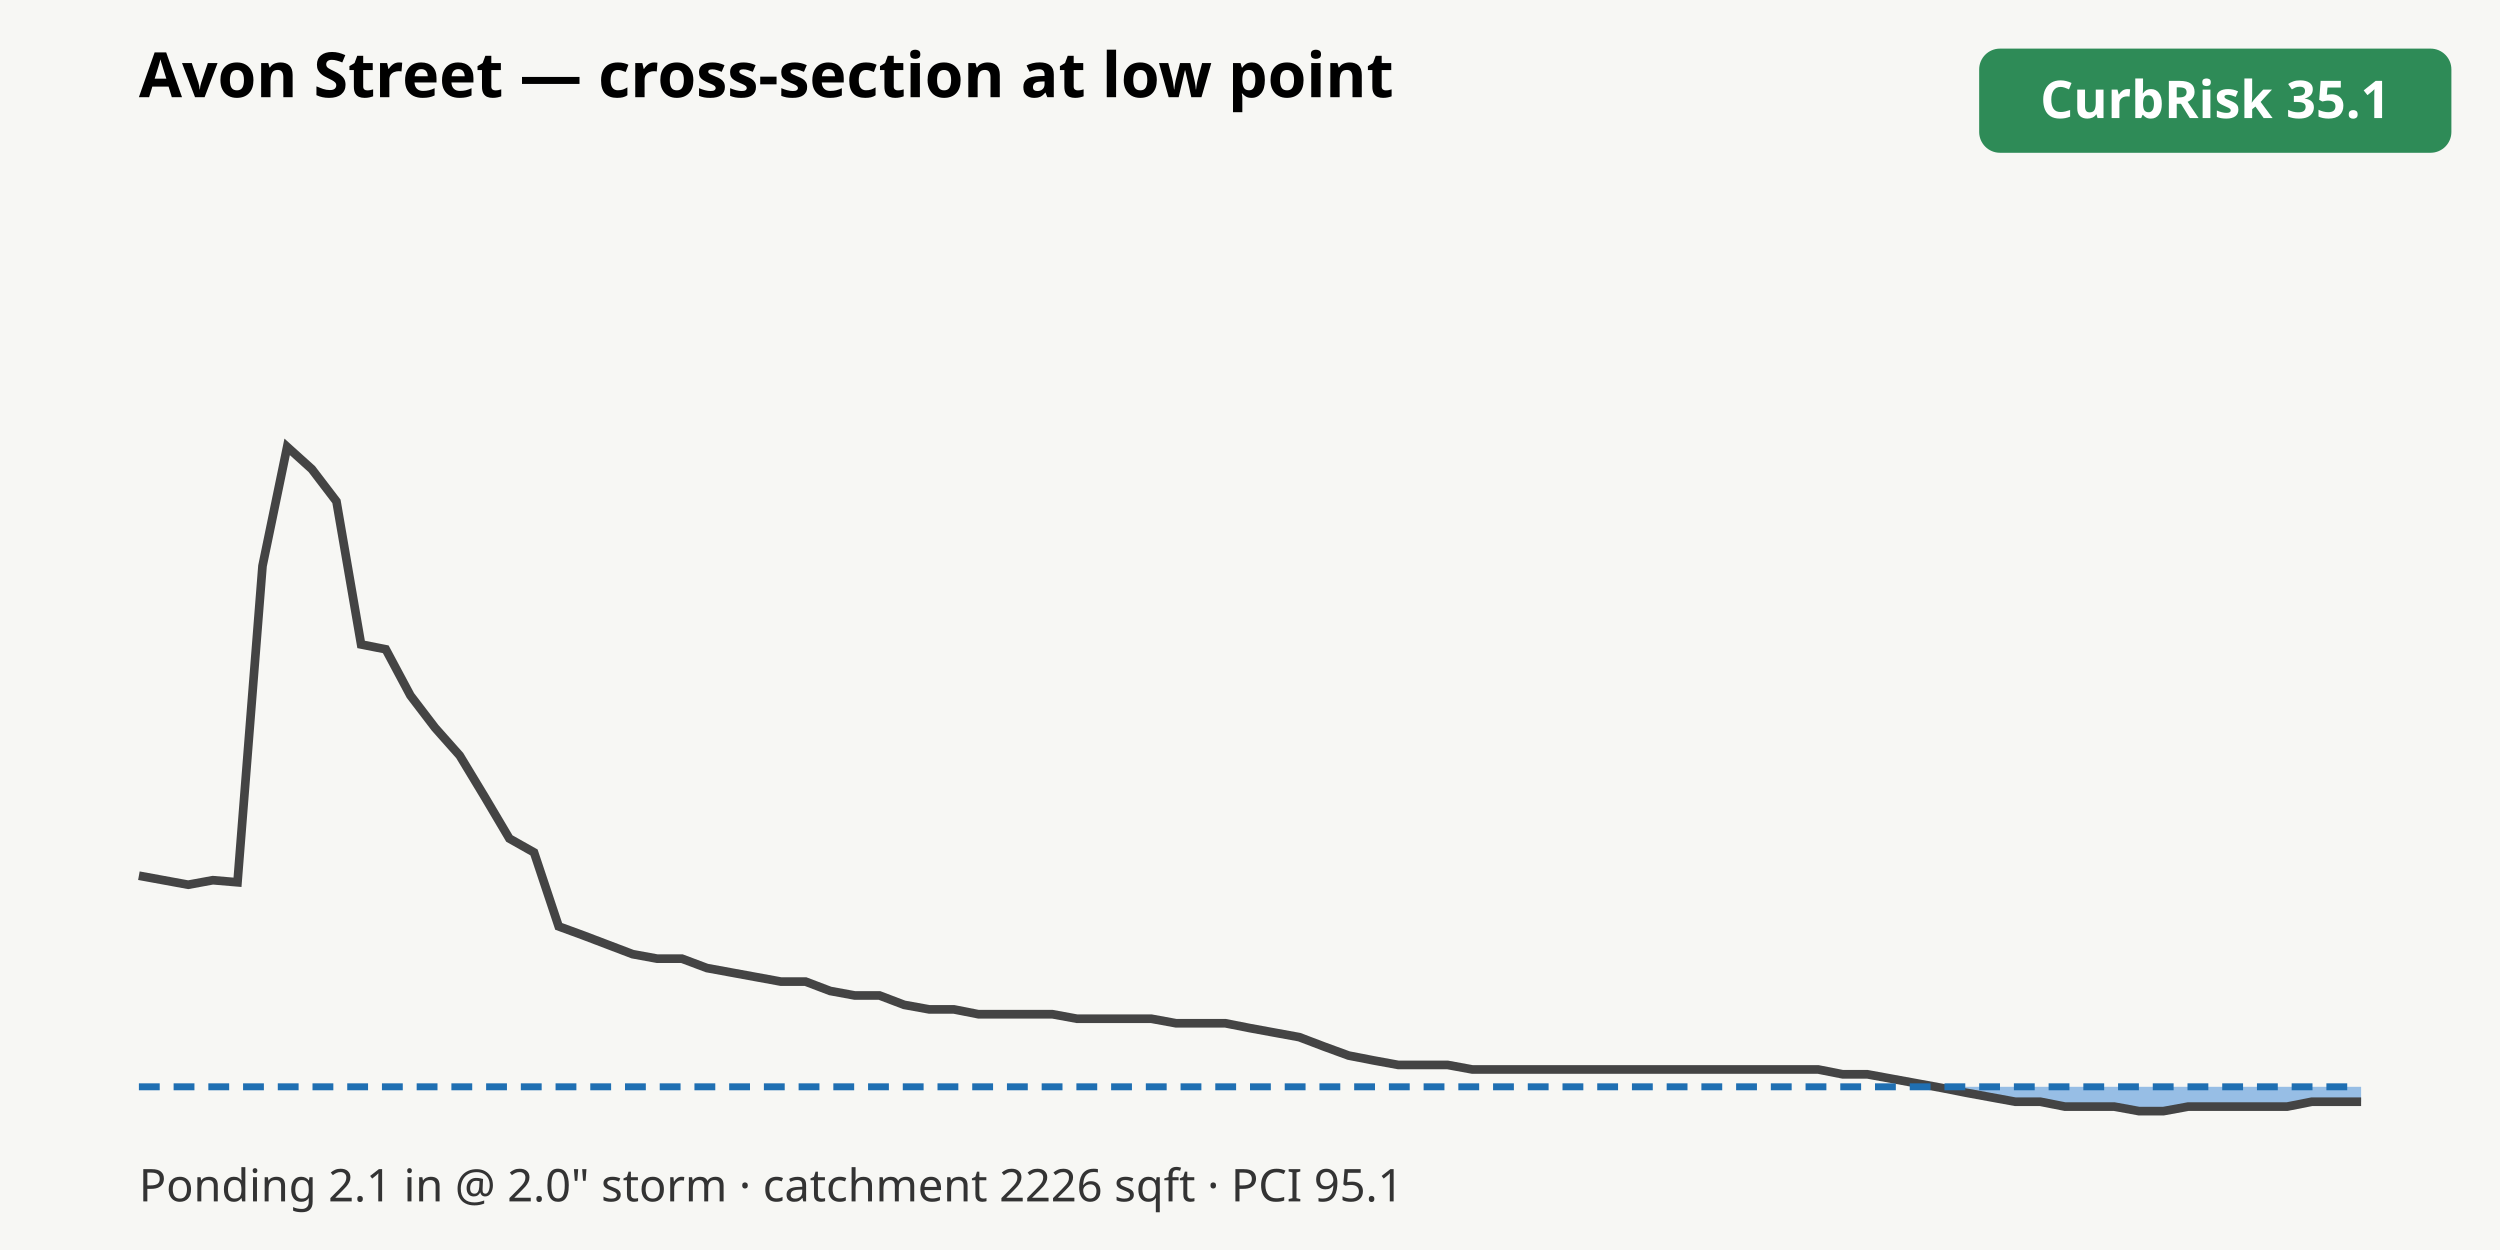
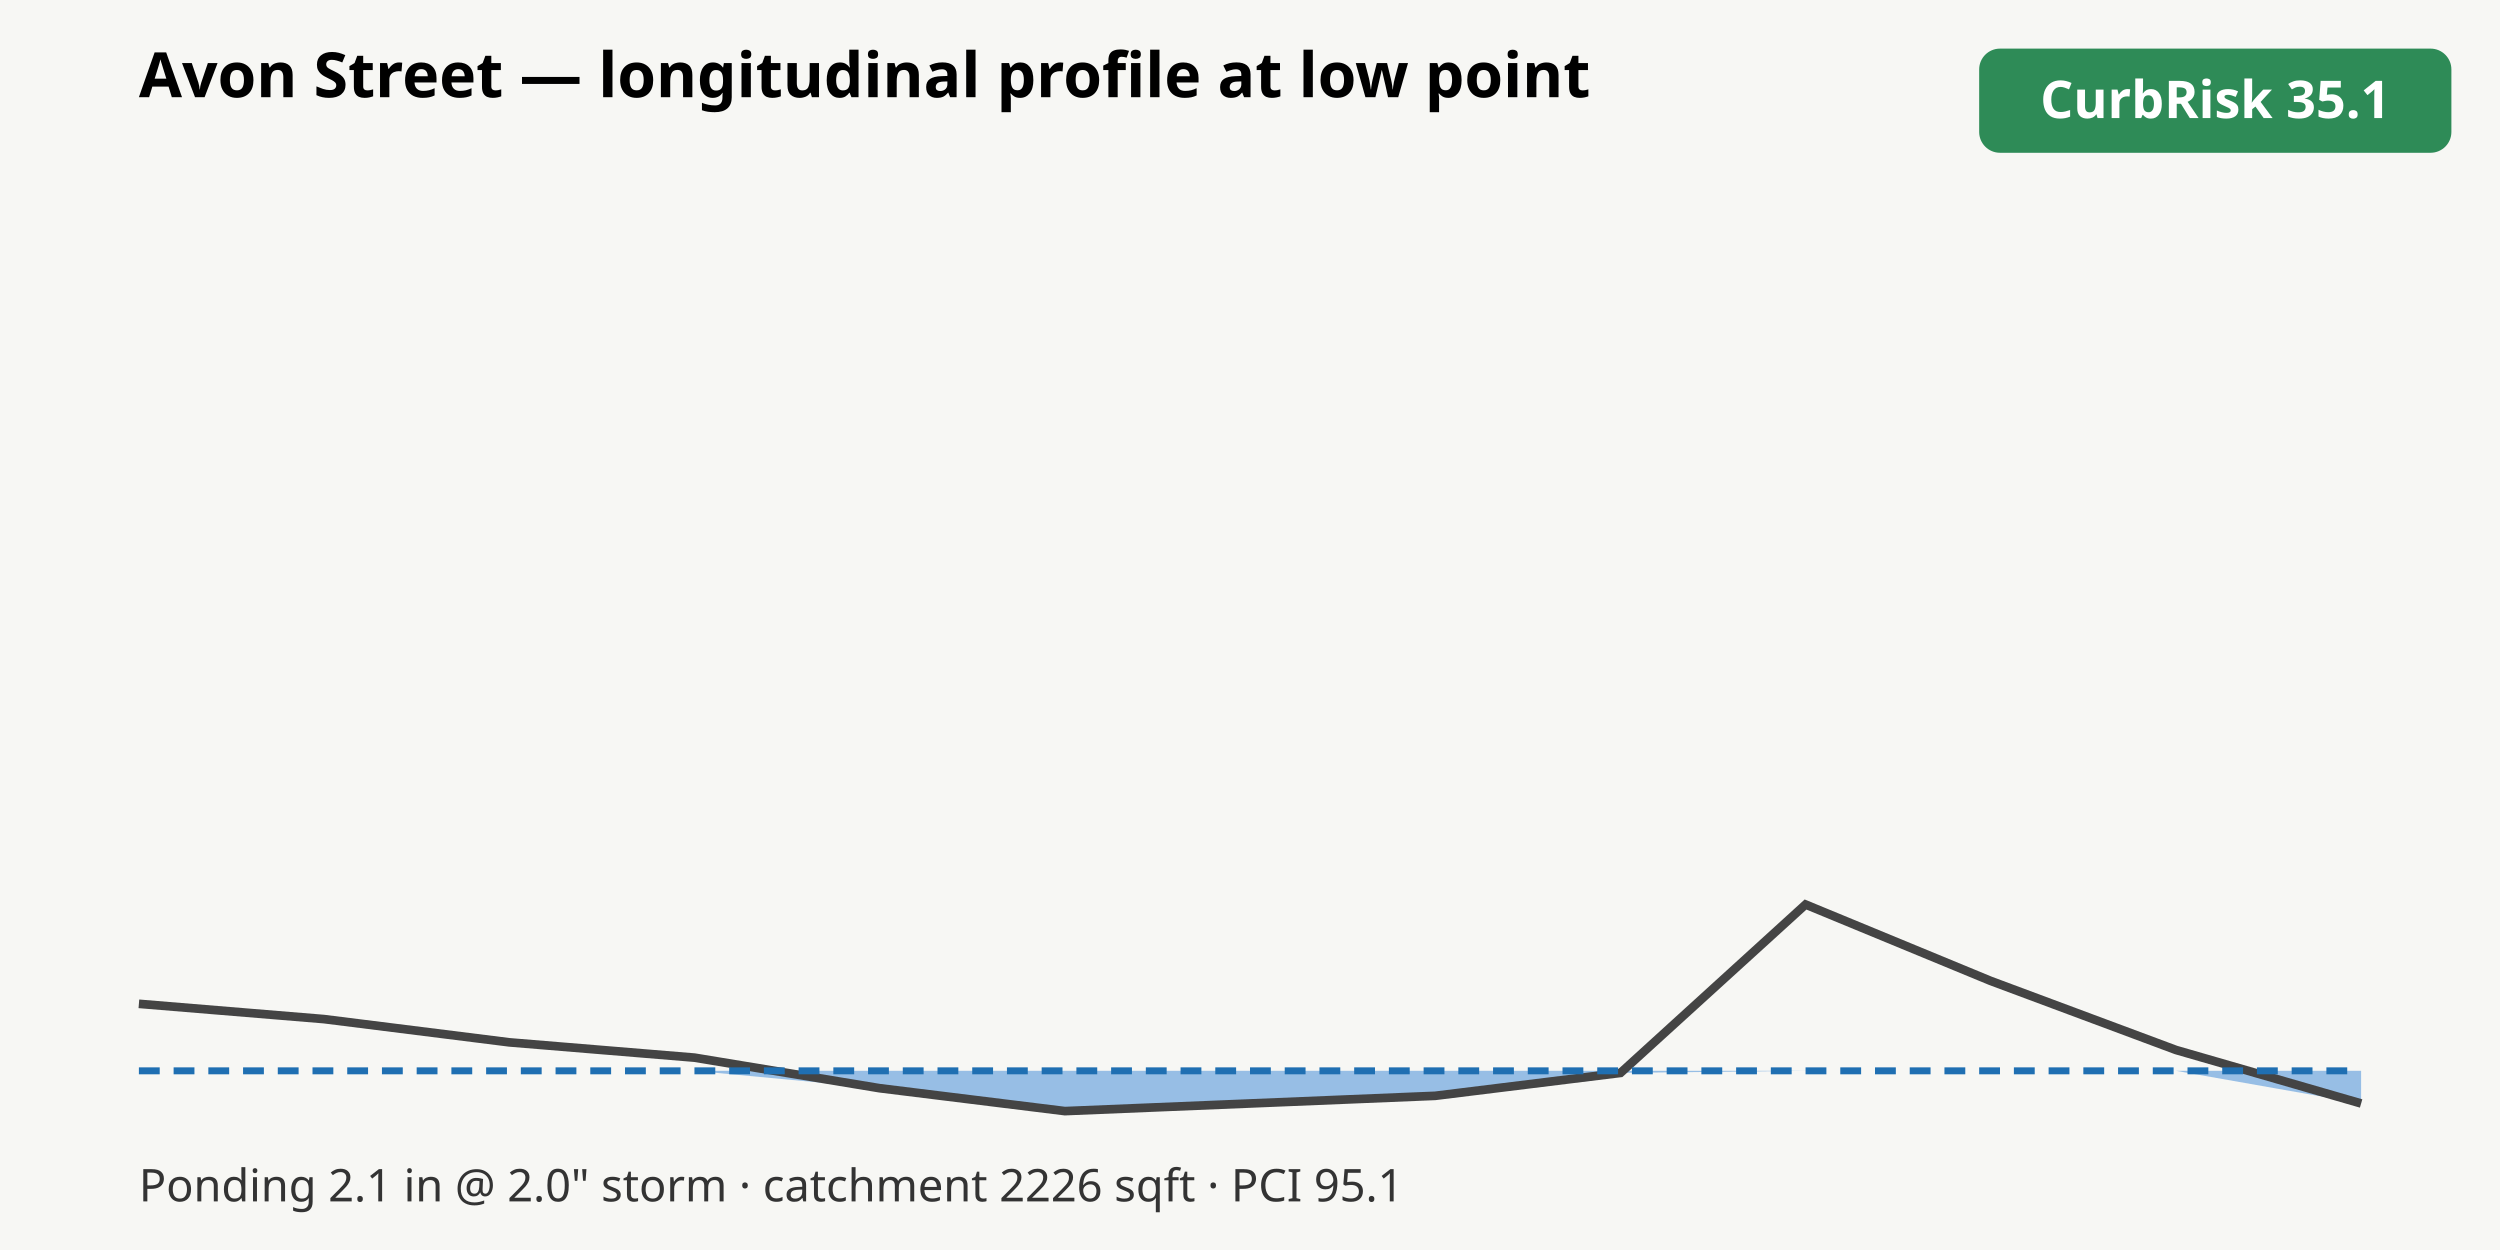
<svg xmlns="http://www.w3.org/2000/svg" width="720" height="360" font-family="system-ui">
  <rect width="720" height="360" fill="#f7f7f4" />
-   <polygon points="40.0,313.0 40.0,313.0 47.1,313.0 54.2,313.0 61.3,313.0 68.4,313.0 75.6,313.0 82.7,313.0 89.8,313.0 96.9,313.0 104.0,313.0 111.1,313.0 118.2,313.0 125.3,313.0 132.4,313.0 139.6,313.0 146.7,313.0 153.8,313.0 160.9,313.0 168.0,313.0 175.1,313.0 182.2,313.0 189.3,313.0 196.4,313.0 203.6,313.0 210.7,313.0 217.8,313.0 224.9,313.0 232.0,313.0 239.1,313.0 246.2,313.0 253.3,313.0 260.4,313.0 267.6,313.0 274.7,313.0 281.8,313.0 288.9,313.0 296.0,313.0 303.1,313.0 310.2,313.0 317.3,313.0 324.4,313.0 331.6,313.0 338.7,313.0 345.8,313.0 352.9,313.0 360.0,313.0 367.1,313.0 374.2,313.0 381.3,313.0 388.4,313.0 395.6,313.0 402.7,313.0 409.8,313.0 416.9,313.0 424.0,313.0 431.1,313.0 438.2,313.0 445.3,313.0 452.4,313.0 459.6,313.0 466.7,313.0 473.8,313.0 480.9,313.0 488.0,313.0 495.1,313.0 502.2,313.0 509.3,313.0 516.4,313.0 523.6,313.0 530.7,313.0 537.8,313.0 544.9,313.0 552.0,313.0 559.1,313.3 566.2,314.7 573.3,316.0 580.4,317.3 587.6,317.3 594.7,318.7 601.8,318.7 608.9,318.7 616.0,320.0 623.1,320.0 630.2,318.7 637.3,318.7 644.4,318.7 651.6,318.7 658.7,318.7 665.8,317.3 672.9,317.3 680.0,317.3 680.0,313.0" fill="#4a90d9" fill-opacity="0.55" />
-   <polyline points="40.0,252.2 47.1,253.5 54.2,254.8 61.3,253.5 68.4,254.1 75.6,163.0 82.7,128.7 89.8,135.1 96.9,144.4 104.0,185.6 111.1,187.0 118.2,200.3 125.3,209.6 132.4,217.6 139.6,229.5 146.7,241.5 153.8,245.5 160.9,266.8 168.0,269.4 175.1,272.1 182.2,274.8 189.3,276.1 196.4,276.1 203.6,278.8 210.7,280.1 217.8,281.4 224.9,282.7 232.0,282.7 239.1,285.4 246.2,286.7 253.3,286.7 260.4,289.4 267.6,290.7 274.7,290.7 281.8,292.1 288.9,292.1 296.0,292.1 303.1,292.1 310.2,293.4 317.3,293.4 324.4,293.4 331.6,293.4 338.7,294.7 345.8,294.7 352.9,294.7 360.0,296.1 367.1,297.4 374.2,298.7 381.3,301.4 388.4,304.0 395.6,305.4 402.7,306.7 409.8,306.7 416.9,306.7 424.0,308.0 431.1,308.0 438.2,308.0 445.3,308.0 452.4,308.0 459.6,308.0 466.7,308.0 473.8,308.0 480.9,308.0 488.0,308.0 495.1,308.0 502.2,308.0 509.3,308.0 516.4,308.0 523.6,308.0 530.7,309.4 537.8,309.4 544.9,310.7 552.0,312.0 559.1,313.3 566.2,314.7 573.3,316.0 580.4,317.3 587.6,317.3 594.7,318.7 601.8,318.7 608.9,318.7 616.0,320.0 623.1,320.0 630.2,318.7 637.3,318.7 644.4,318.7 651.6,318.7 658.7,318.7 665.8,317.3 672.9,317.3 680.0,317.3" fill="none" stroke="#444" stroke-width="2.5" />
-   <line x1="40.0" y1="313.0" x2="680.0" y2="313.0" stroke="#1f6fb2" stroke-dasharray="6 4" stroke-width="2" />
-   <text x="40" y="28" font-size="18" font-weight="700">Avon Street — cross-section at low point</text>
+   <polygon points="40.0,308.4 40.0,308.4 93.3,308.4 146.7,308.4 200.0,308.4 253.3,313.4 306.7,320.0 360.0,317.8 413.3,315.6 466.7,309.0 520.0,308.4 573.3,308.4 626.7,308.4 680.0,317.8 680.0,308.4" fill="#4a90d9" fill-opacity="0.55" />
+   <polyline points="40.0,289.1 93.3,293.5 146.7,300.2 200.0,304.6 253.3,313.4 306.7,320.0 360.0,317.8 413.3,315.6 466.7,309.0 520.0,260.5 573.3,282.5 626.7,302.4 680.0,317.8" fill="none" stroke="#444" stroke-width="2.5" />
+   <line x1="40.0" y1="308.4" x2="680.0" y2="308.4" stroke="#1f6fb2" stroke-dasharray="6 4" stroke-width="2" />
+   <text x="40" y="28" font-size="18" font-weight="700">Avon Street — longitudinal profile at low point</text>
  <text x="40" y="346" font-size="13" fill="#333">Ponding 2.1 in @ 2.0" storm · catchment 2226 sqft · PCI 95.1</text>
  <rect x="570" y="14" width="136" height="30" rx="6" fill="#2e8b57" />
  <text x="638" y="34" font-size="15" fill="#fff" text-anchor="middle" font-weight="700">CurbRisk 35.1</text>
</svg>
